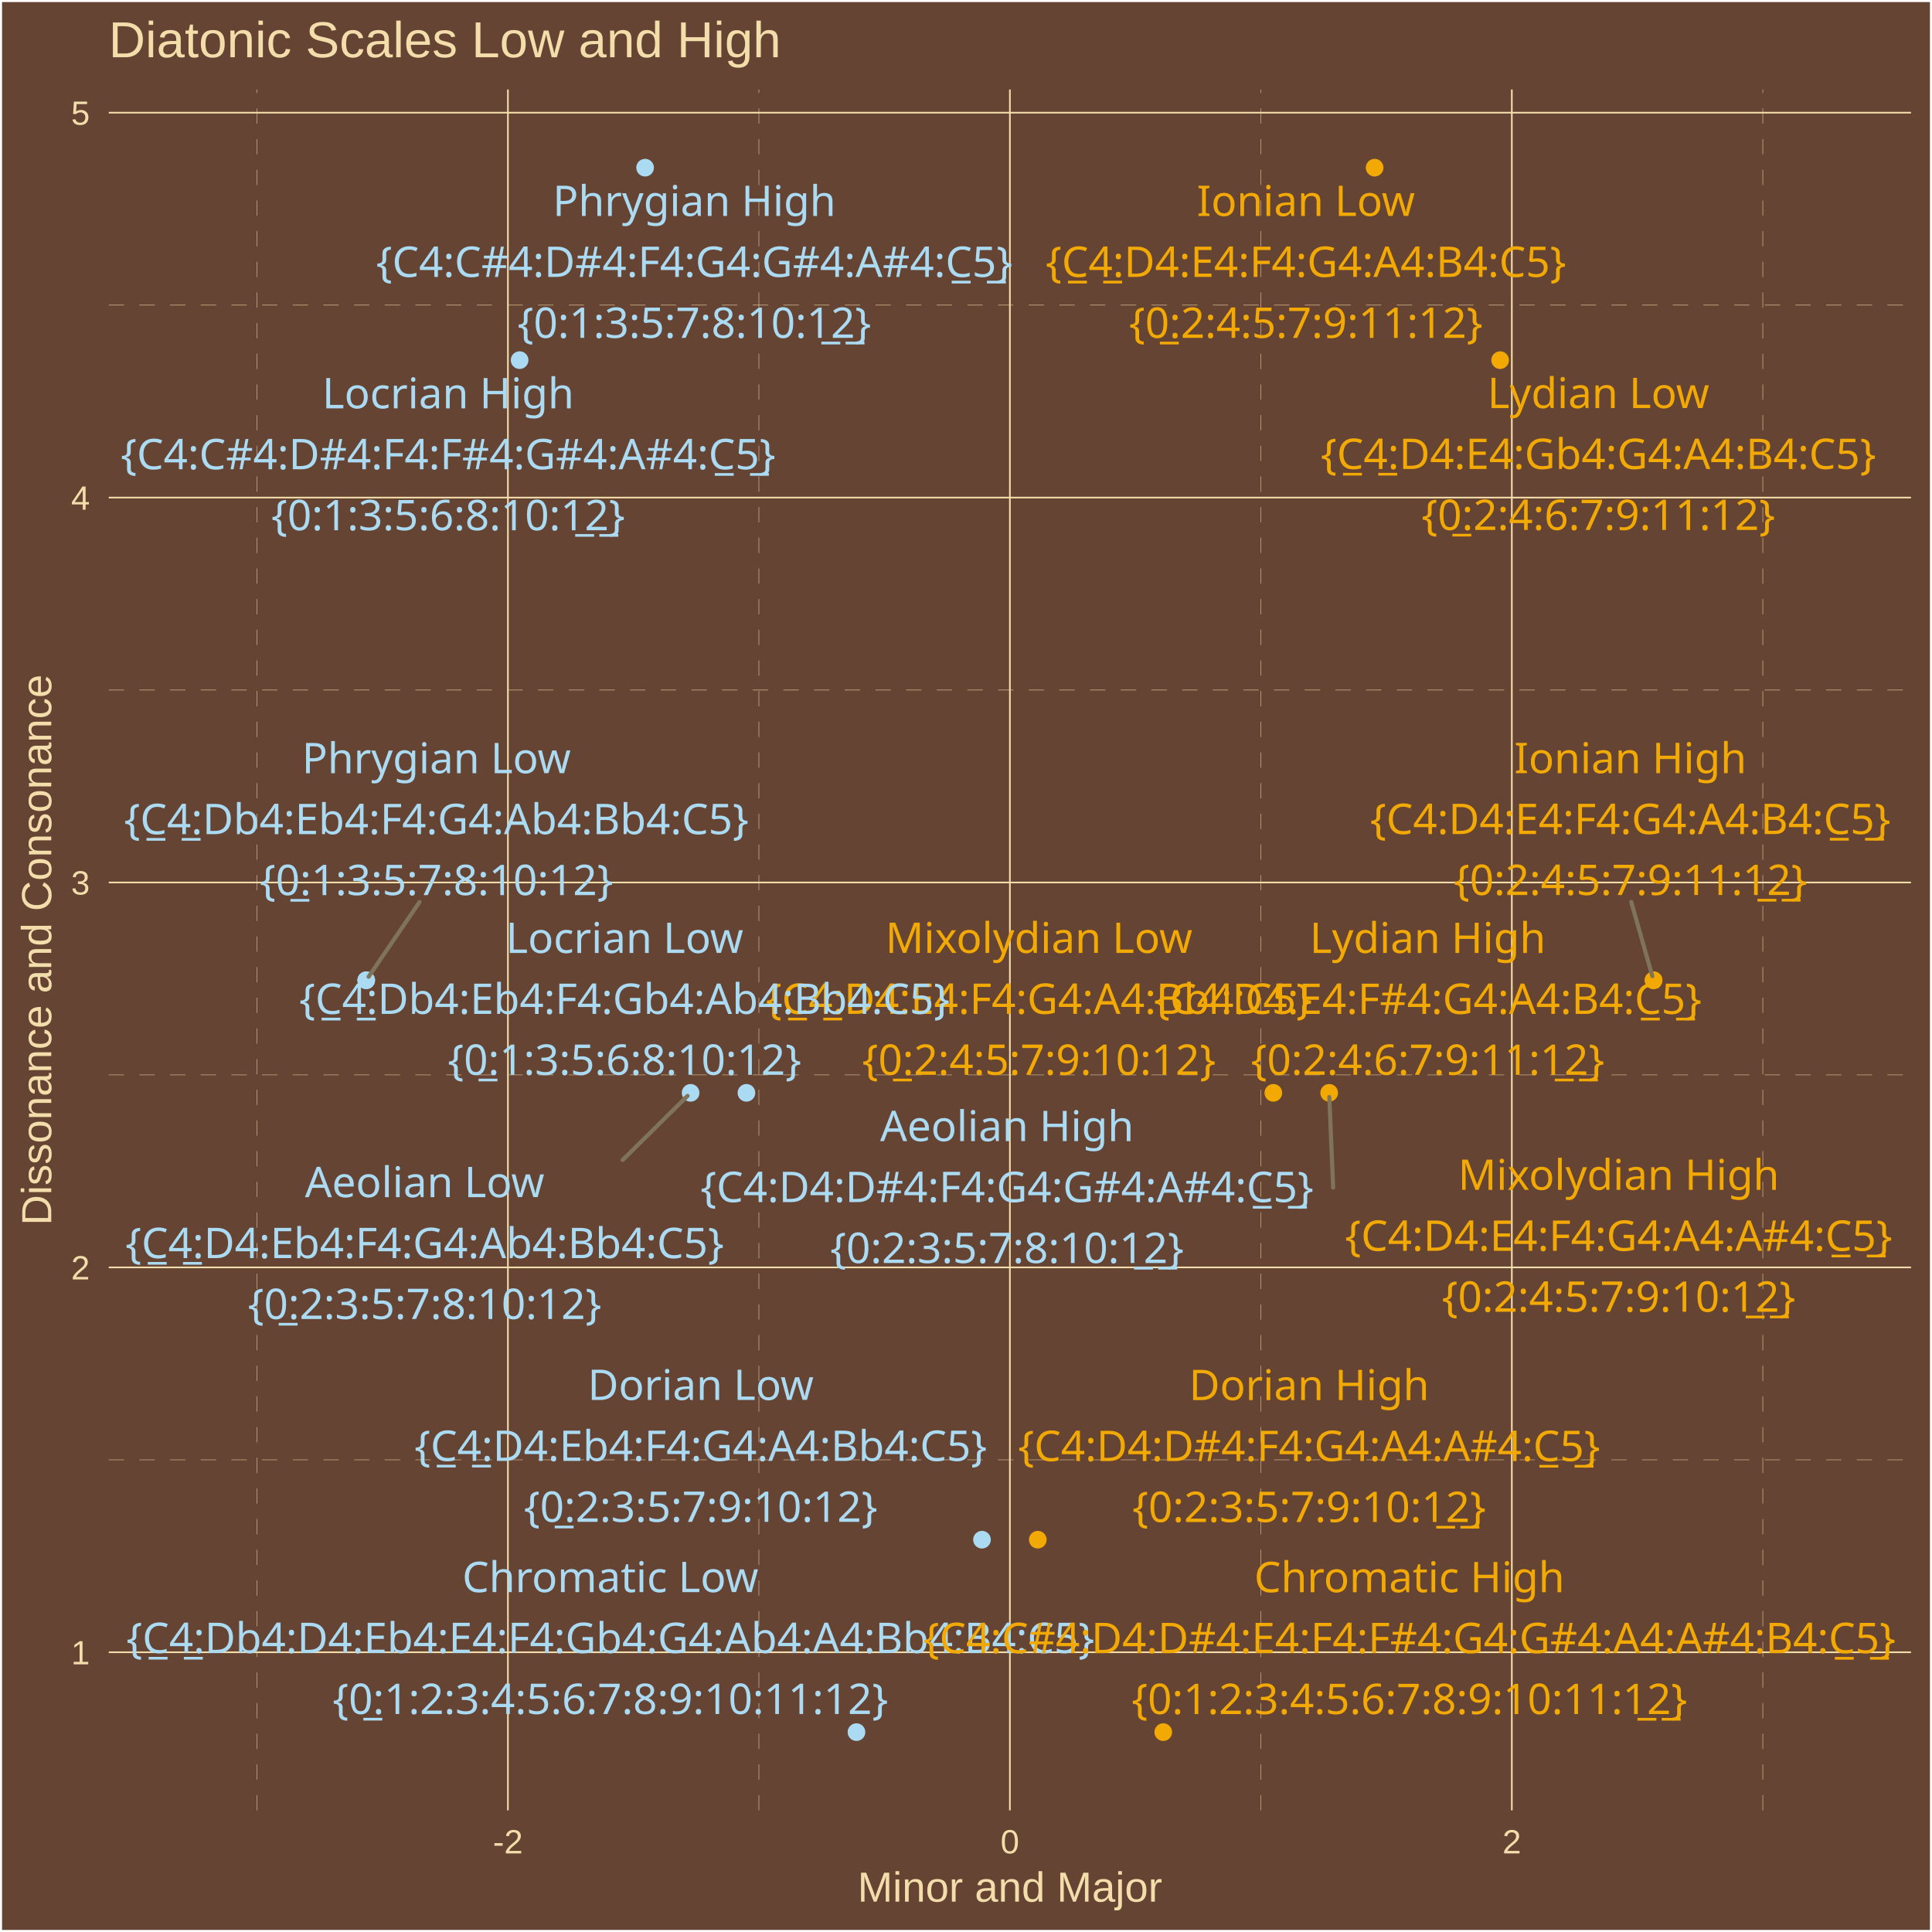
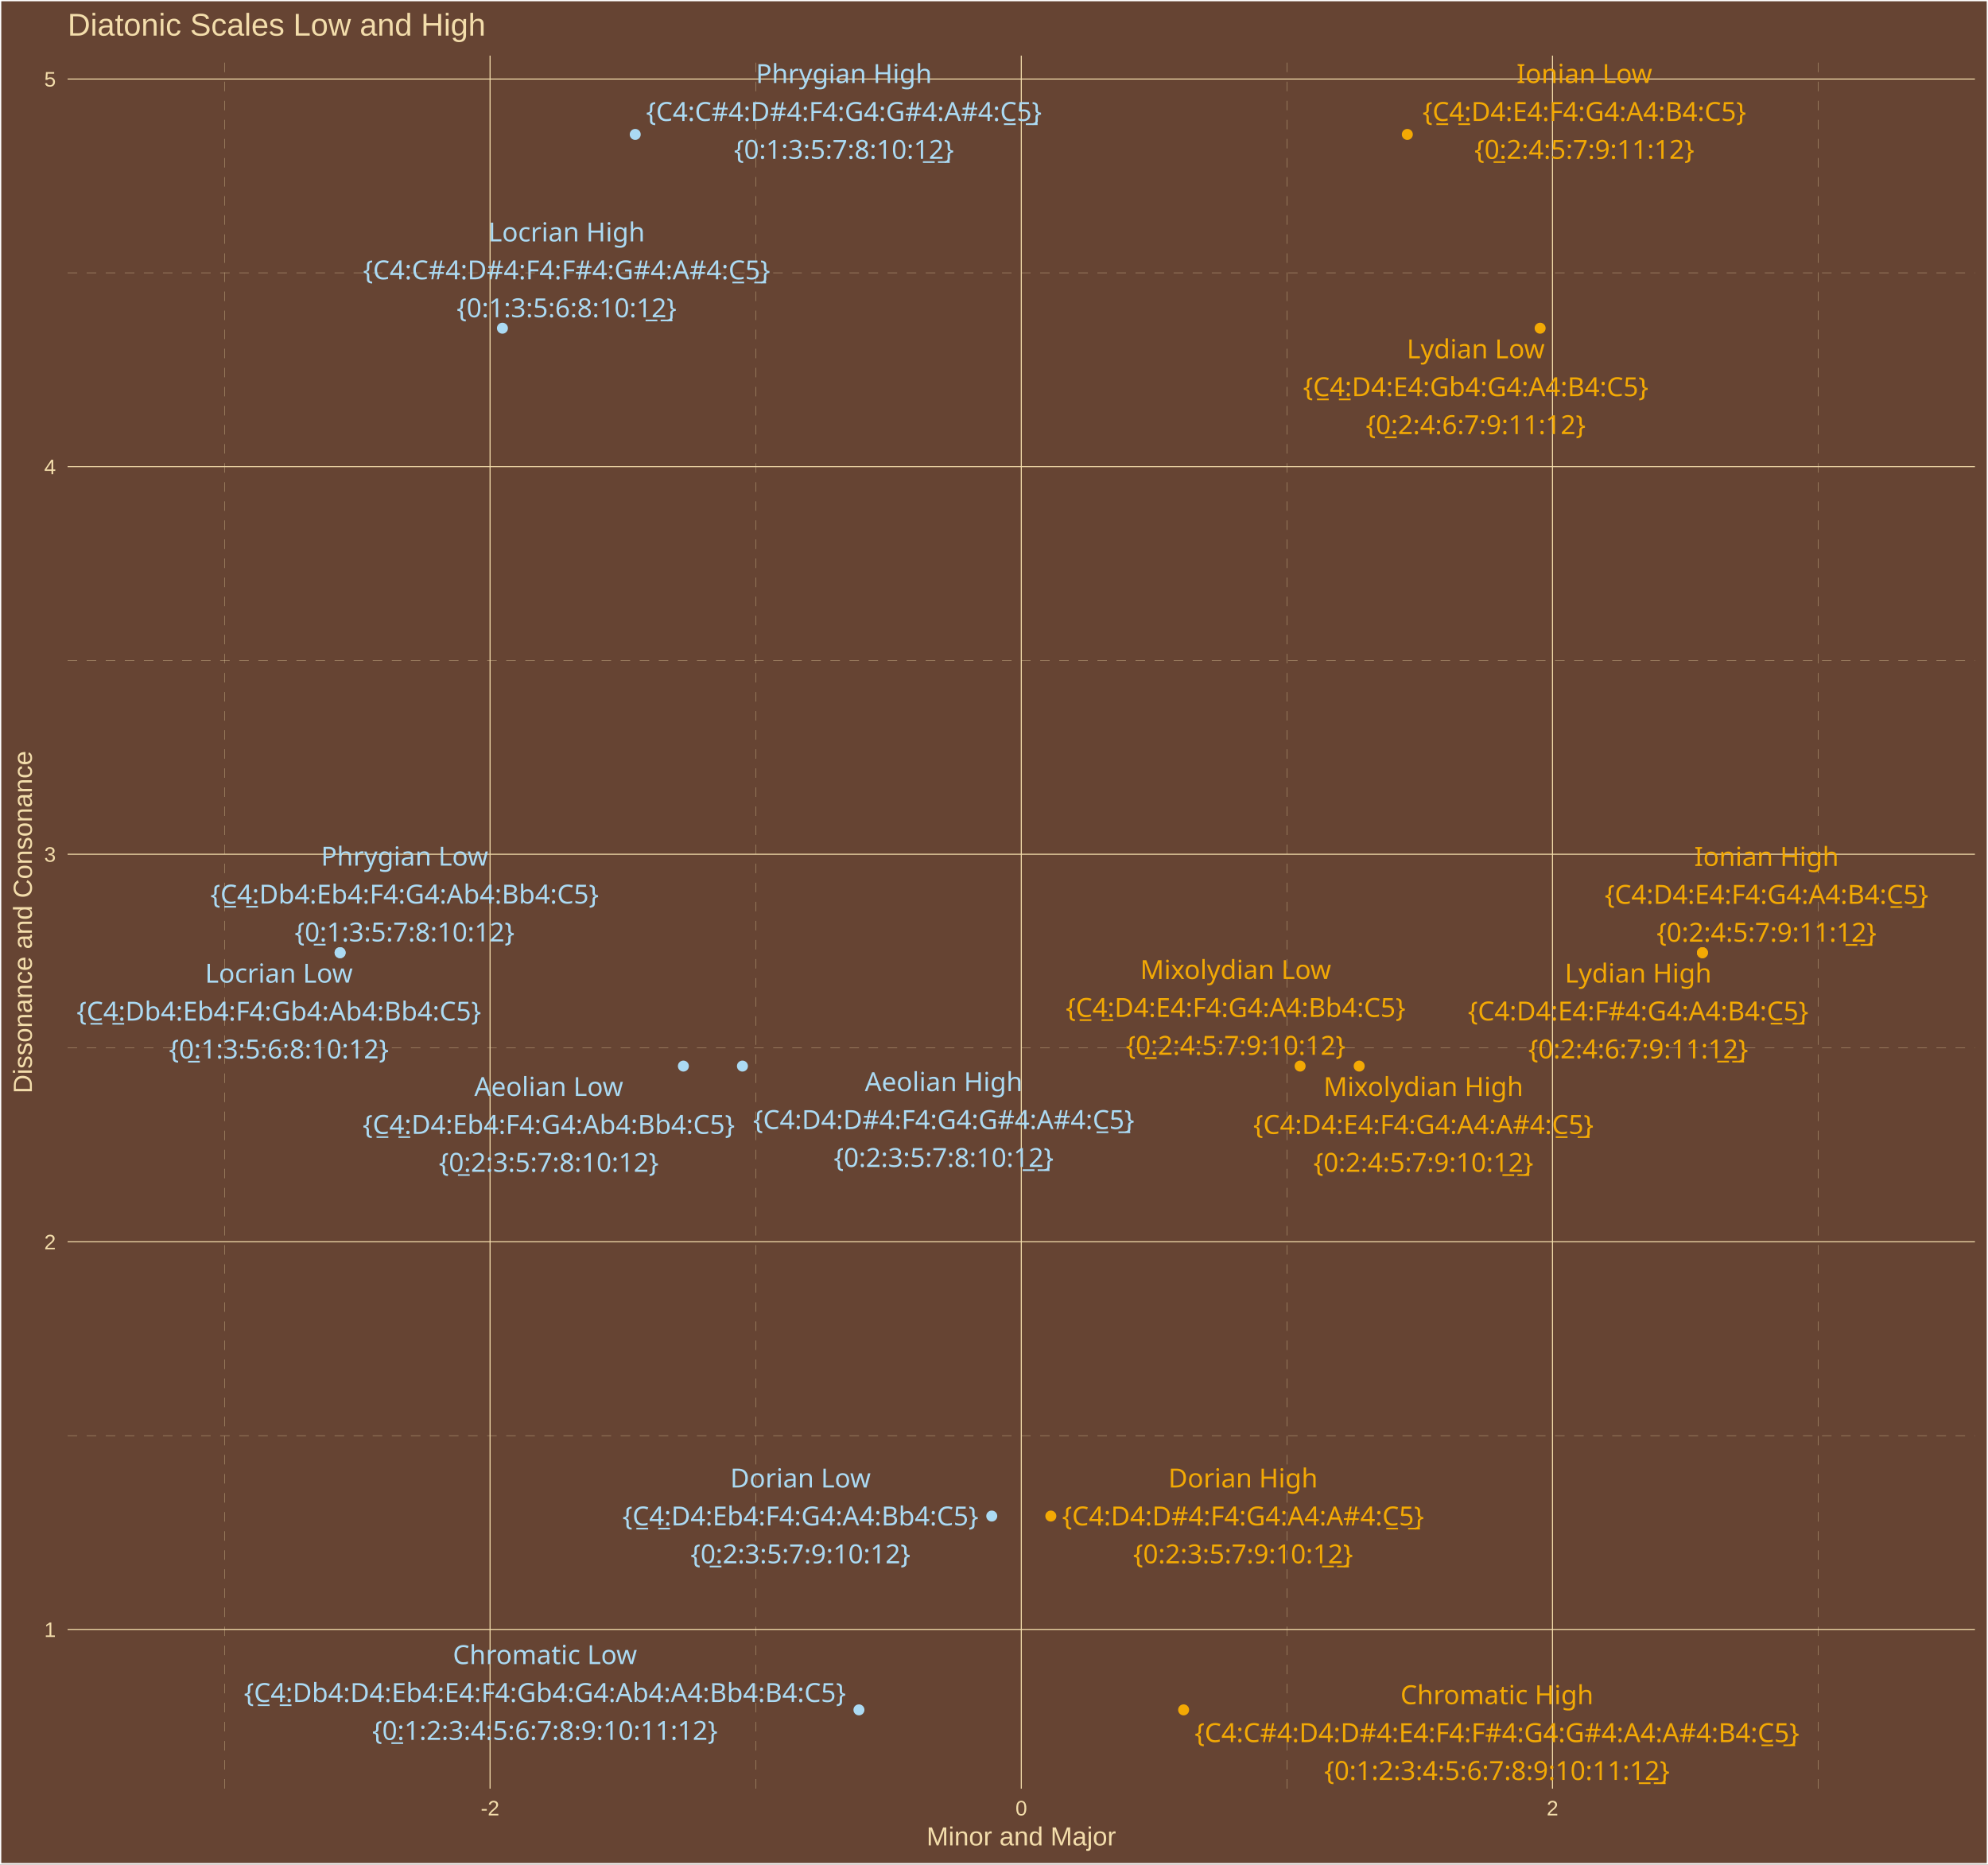
- <svg xmlns="http://www.w3.org/2000/svg" class="svglite" width="504.00pt" height="504.00pt" viewBox="0 0 504.00 504.00">
+ <svg xmlns="http://www.w3.org/2000/svg" class="svglite" width="834.00pt" height="782.00pt" viewBox="0 0 834.00 782.00">
  <defs>
    <style type="text/css">
    .svglite line, .svglite polyline, .svglite polygon, .svglite path, .svglite rect, .svglite circle {
      fill: none;
      stroke: #000000;
      stroke-linecap: round;
      stroke-linejoin: round;
      stroke-miterlimit: 10.00;
    }
    .svglite text {
      white-space: pre;
    }
  </style>
  </defs>
  <rect width="100%" height="100%" style="stroke: none; fill: #664433;" />
  <defs>
-     <clipPath id="cpMC4wMHw1MDQuMDB8MC4wMHw1MDQuMDA=">
-       <rect x="0.00" y="0.00" width="504.00" height="504.00" />
+     <clipPath id="cpMC4wMHw4MzQuMDB8MC4wMHw3ODIuMDA=">
+       <rect x="0.00" y="0.00" width="834.00" height="782.00" />
    </clipPath>
  </defs>
-   <g clip-path="url(#cpMC4wMHw1MDQuMDB8MC4wMHw1MDQuMDA=)">
-     <rect x="0.00" y="-0" width="504.00" height="504.00" style="stroke-width: 1.07; stroke: #FFFFFF; fill: #664433;" />
+   <g clip-path="url(#cpMC4wMHw4MzQuMDB8MC4wMHw3ODIuMDA=)">
+     <rect x="0.00" y="0" width="834.00" height="782.00" style="stroke-width: 1.07; stroke: #FFFFFF; fill: #664433;" />
  </g>
  <defs>
-     <clipPath id="cpMjguMzd8NDk4LjUyfDIzLjM0fDQ3Mi4yNw==">
-       <rect x="28.37" y="23.34" width="470.15" height="448.93" />
+     <clipPath id="cpMjguMzd8ODI4LjUyfDIzLjM0fDc1MC4yNw==">
+       <rect x="28.37" y="23.34" width="800.15" height="726.93" />
    </clipPath>
  </defs>
-   <g clip-path="url(#cpMjguMzd8NDk4LjUyfDIzLjM0fDQ3Mi4yNw==)">
-     <rect x="28.37" y="23.34" width="470.15" height="448.93" style="stroke-width: 1.07; stroke: none; fill: #664433;" />
-     <polyline points="28.37,380.82 498.52,380.82 " style="stroke-width: 0.11; stroke: #F3DDAB; stroke-dasharray: 4.00,4.00; stroke-linecap: butt;" />
-     <polyline points="28.37,280.41 498.52,280.41 " style="stroke-width: 0.11; stroke: #F3DDAB; stroke-dasharray: 4.00,4.00; stroke-linecap: butt;" />
-     <polyline points="28.37,180.01 498.52,180.01 " style="stroke-width: 0.11; stroke: #F3DDAB; stroke-dasharray: 4.00,4.00; stroke-linecap: butt;" />
-     <polyline points="28.37,79.60 498.52,79.60 " style="stroke-width: 0.11; stroke: #F3DDAB; stroke-dasharray: 4.00,4.00; stroke-linecap: butt;" />
-     <polyline points="67.03,472.27 67.03,23.34 " style="stroke-width: 0.11; stroke: #F3DDAB; stroke-dasharray: 4.00,4.00; stroke-linecap: butt;" />
-     <polyline points="197.97,472.27 197.97,23.34 " style="stroke-width: 0.11; stroke: #F3DDAB; stroke-dasharray: 4.00,4.00; stroke-linecap: butt;" />
-     <polyline points="328.92,472.27 328.92,23.34 " style="stroke-width: 0.11; stroke: #F3DDAB; stroke-dasharray: 4.00,4.00; stroke-linecap: butt;" />
-     <polyline points="459.86,472.27 459.86,23.34 " style="stroke-width: 0.11; stroke: #F3DDAB; stroke-dasharray: 4.00,4.00; stroke-linecap: butt;" />
-     <polyline points="28.37,431.02 498.52,431.02 " style="stroke-width: 0.43; stroke: #F3DDAB; stroke-linecap: butt;" />
-     <polyline points="28.37,330.62 498.52,330.62 " style="stroke-width: 0.43; stroke: #F3DDAB; stroke-linecap: butt;" />
-     <polyline points="28.37,230.21 498.52,230.21 " style="stroke-width: 0.43; stroke: #F3DDAB; stroke-linecap: butt;" />
-     <polyline points="28.37,129.80 498.52,129.80 " style="stroke-width: 0.43; stroke: #F3DDAB; stroke-linecap: butt;" />
-     <polyline points="28.37,29.40 498.52,29.40 " style="stroke-width: 0.43; stroke: #F3DDAB; stroke-linecap: butt;" />
-     <polyline points="132.50,472.27 132.50,23.34 " style="stroke-width: 0.43; stroke: #F3DDAB; stroke-linecap: butt;" />
-     <polyline points="263.45,472.27 263.45,23.34 " style="stroke-width: 0.43; stroke: #F3DDAB; stroke-linecap: butt;" />
-     <polyline points="394.39,472.27 394.39,23.34 " style="stroke-width: 0.43; stroke: #F3DDAB; stroke-linecap: butt;" />
-     <circle cx="358.60" cy="43.74" r="1.95" style="stroke-width: 0.71; stroke: #F3A904; fill: #F3A904;" />
-     <circle cx="431.36" cy="255.72" r="1.95" style="stroke-width: 0.71; stroke: #F3A904; fill: #F3A904;" />
-     <circle cx="95.54" cy="255.72" r="1.95" style="stroke-width: 0.71; stroke: #ABDAF3; fill: #ABDAF3;" />
-     <circle cx="168.29" cy="43.74" r="1.95" style="stroke-width: 0.71; stroke: #ABDAF3; fill: #ABDAF3;" />
-     <circle cx="332.18" cy="285.09" r="1.95" style="stroke-width: 0.71; stroke: #F3A904; fill: #F3A904;" />
-     <circle cx="346.74" cy="285.09" r="1.95" style="stroke-width: 0.71; stroke: #F3A904; fill: #F3A904;" />
-     <circle cx="180.16" cy="285.09" r="1.95" style="stroke-width: 0.71; stroke: #ABDAF3; fill: #ABDAF3;" />
-     <circle cx="194.72" cy="285.09" r="1.95" style="stroke-width: 0.71; stroke: #ABDAF3; fill: #ABDAF3;" />
-     <circle cx="256.17" cy="401.66" r="1.95" style="stroke-width: 0.71; stroke: #ABDAF3; fill: #ABDAF3;" />
-     <circle cx="270.73" cy="401.66" r="1.95" style="stroke-width: 0.71; stroke: #F3A904; fill: #F3A904;" />
-     <circle cx="391.34" cy="93.95" r="1.95" style="stroke-width: 0.71; stroke: #F3A904; fill: #F3A904;" />
-     <circle cx="431.36" cy="255.72" r="1.95" style="stroke-width: 0.71; stroke: #F3A904; fill: #F3A904;" />
-     <circle cx="95.54" cy="255.72" r="1.95" style="stroke-width: 0.71; stroke: #ABDAF3; fill: #ABDAF3;" />
-     <circle cx="135.55" cy="93.95" r="1.95" style="stroke-width: 0.71; stroke: #ABDAF3; fill: #ABDAF3;" />
-     <circle cx="223.43" cy="451.86" r="1.95" style="stroke-width: 0.71; stroke: #ABDAF3; fill: #ABDAF3;" />
-     <circle cx="303.46" cy="451.86" r="1.95" style="stroke-width: 0.71; stroke: #F3A904; fill: #F3A904;" />
-     <line x1="425.54" y1="235.28" x2="431.05" y2="254.66" style="stroke-width: 1.07; stroke: #7F745A;" />
-     <line x1="109.44" y1="235.31" x2="96.16" y2="254.80" style="stroke-width: 1.07; stroke: #7F745A;" />
-     <line x1="347.78" y1="309.79" x2="346.78" y2="286.19" style="stroke-width: 1.07; stroke: #7F745A;" />
-     <line x1="162.42" y1="302.61" x2="179.36" y2="285.88" style="stroke-width: 1.07; stroke: #7F745A;" />
-     <text x="340.66" y="56.34" text-anchor="middle" style="font-size: 11.04px;fill: #F3A904; font-family: &quot;Arial Unicode MS&quot;;" textLength="53.35px" lengthAdjust="spacingAndGlyphs">Ionian Low</text>
-     <text x="340.66" y="72.24" text-anchor="middle" style="font-size: 11.04px;fill: #F3A904; font-family: &quot;Arial Unicode MS&quot;;" textLength="139.20px" lengthAdjust="spacingAndGlyphs">{C̲4̲:D4:E4:F4:G4:A4:B4:C5}</text>
-     <text x="340.66" y="88.14" text-anchor="middle" style="font-size: 11.04px;fill: #F3A904; font-family: &quot;Arial Unicode MS&quot;;" textLength="90.19px" lengthAdjust="spacingAndGlyphs">{0̲:2:4:5:7:9:11:12}</text>
-     <text x="425.32" y="201.69" text-anchor="middle" style="font-size: 11.04px;fill: #F3A904; font-family: &quot;Arial Unicode MS&quot;;" textLength="55.80px" lengthAdjust="spacingAndGlyphs">Ionian High</text>
-     <text x="425.32" y="217.58" text-anchor="middle" style="font-size: 11.04px;fill: #F3A904; font-family: &quot;Arial Unicode MS&quot;;" textLength="139.20px" lengthAdjust="spacingAndGlyphs">{C4:D4:E4:F4:G4:A4:B4:C̲5̲}</text>
-     <text x="425.32" y="233.48" text-anchor="middle" style="font-size: 11.04px;fill: #F3A904; font-family: &quot;Arial Unicode MS&quot;;" textLength="90.19px" lengthAdjust="spacingAndGlyphs">{0:2:4:5:7:9:11:1̲2̲}</text>
-     <text x="113.84" y="201.71" text-anchor="middle" style="font-size: 11.04px;fill: #ABDAF3; font-family: &quot;Arial Unicode MS&quot;;" textLength="66.83px" lengthAdjust="spacingAndGlyphs">Phrygian Low</text>
-     <text x="113.84" y="217.61" text-anchor="middle" style="font-size: 11.04px;fill: #ABDAF3; font-family: &quot;Arial Unicode MS&quot;;" textLength="163.74px" lengthAdjust="spacingAndGlyphs">{C̲4̲:Db4:Eb4:F4:G4:Ab4:Bb4:C5}</text>
-     <text x="113.84" y="233.51" text-anchor="middle" style="font-size: 11.04px;fill: #ABDAF3; font-family: &quot;Arial Unicode MS&quot;;" textLength="90.19px" lengthAdjust="spacingAndGlyphs">{0̲:1:3:5:7:8:10:12}</text>
-     <text x="181.12" y="56.34" text-anchor="middle" style="font-size: 11.04px;fill: #ABDAF3; font-family: &quot;Arial Unicode MS&quot;;" textLength="69.28px" lengthAdjust="spacingAndGlyphs">Phrygian High</text>
-     <text x="181.12" y="72.24" text-anchor="middle" style="font-size: 11.04px;fill: #ABDAF3; font-family: &quot;Arial Unicode MS&quot;;" textLength="165.57px" lengthAdjust="spacingAndGlyphs">{C4:C#4:D#4:F4:G4:G#4:A#4:C̲5̲}</text>
-     <text x="181.12" y="88.14" text-anchor="middle" style="font-size: 11.04px;fill: #ABDAF3; font-family: &quot;Arial Unicode MS&quot;;" textLength="90.19px" lengthAdjust="spacingAndGlyphs">{0:1:3:5:7:8:10:1̲2̲}</text>
-     <text x="271.03" y="248.59" text-anchor="middle" style="font-size: 11.04px;fill: #F3A904; font-family: &quot;Arial Unicode MS&quot;;" textLength="75.40px" lengthAdjust="spacingAndGlyphs">Mixolydian Low</text>
-     <text x="271.03" y="264.49" text-anchor="middle" style="font-size: 11.04px;fill: #F3A904; font-family: &quot;Arial Unicode MS&quot;;" textLength="145.34px" lengthAdjust="spacingAndGlyphs">{C̲4̲:D4:E4:F4:G4:A4:Bb4:C5}</text>
-     <text x="271.03" y="280.39" text-anchor="middle" style="font-size: 11.04px;fill: #F3A904; font-family: &quot;Arial Unicode MS&quot;;" textLength="90.19px" lengthAdjust="spacingAndGlyphs">{0̲:2:4:5:7:9:10:12}</text>
-     <text x="422.25" y="310.40" text-anchor="middle" style="font-size: 11.04px;fill: #F3A904; font-family: &quot;Arial Unicode MS&quot;;" textLength="77.85px" lengthAdjust="spacingAndGlyphs">Mixolydian High</text>
-     <text x="422.25" y="326.30" text-anchor="middle" style="font-size: 11.04px;fill: #F3A904; font-family: &quot;Arial Unicode MS&quot;;" textLength="145.34px" lengthAdjust="spacingAndGlyphs">{C4:D4:E4:F4:G4:A4:A#4:C̲5̲}</text>
-     <text x="422.25" y="342.20" text-anchor="middle" style="font-size: 11.04px;fill: #F3A904; font-family: &quot;Arial Unicode MS&quot;;" textLength="90.19px" lengthAdjust="spacingAndGlyphs">{0:2:4:5:7:9:10:1̲2̲}</text>
-     <text x="110.78" y="312.31" text-anchor="middle" style="font-size: 11.04px;fill: #ABDAF3; font-family: &quot;Arial Unicode MS&quot;;" textLength="60.09px" lengthAdjust="spacingAndGlyphs">Aeolian Low</text>
-     <text x="110.78" y="328.21" text-anchor="middle" style="font-size: 11.04px;fill: #ABDAF3; font-family: &quot;Arial Unicode MS&quot;;" textLength="157.61px" lengthAdjust="spacingAndGlyphs">{C̲4̲:D4:Eb4:F4:G4:Ab4:Bb4:C5}</text>
-     <text x="110.78" y="344.10" text-anchor="middle" style="font-size: 11.04px;fill: #ABDAF3; font-family: &quot;Arial Unicode MS&quot;;" textLength="90.19px" lengthAdjust="spacingAndGlyphs">{0̲:2:3:5:7:8:10:12}</text>
-     <text x="262.69" y="297.69" text-anchor="middle" style="font-size: 11.04px;fill: #ABDAF3; font-family: &quot;Arial Unicode MS&quot;;" textLength="62.54px" lengthAdjust="spacingAndGlyphs">Aeolian High</text>
-     <text x="262.69" y="313.59" text-anchor="middle" style="font-size: 11.04px;fill: #ABDAF3; font-family: &quot;Arial Unicode MS&quot;;" textLength="159.44px" lengthAdjust="spacingAndGlyphs">{C4:D4:D#4:F4:G4:G#4:A#4:C̲5̲}</text>
-     <text x="262.69" y="329.48" text-anchor="middle" style="font-size: 11.04px;fill: #ABDAF3; font-family: &quot;Arial Unicode MS&quot;;" textLength="90.19px" lengthAdjust="spacingAndGlyphs">{0:2:3:5:7:8:10:1̲2̲}</text>
-     <text x="182.79" y="365.21" text-anchor="middle" style="font-size: 11.04px;fill: #ABDAF3; font-family: &quot;Arial Unicode MS&quot;;" textLength="55.79px" lengthAdjust="spacingAndGlyphs">Dorian Low</text>
-     <text x="182.79" y="381.11" text-anchor="middle" style="font-size: 11.04px;fill: #ABDAF3; font-family: &quot;Arial Unicode MS&quot;;" textLength="151.47px" lengthAdjust="spacingAndGlyphs">{C̲4̲:D4:Eb4:F4:G4:A4:Bb4:C5}</text>
-     <text x="182.79" y="397.00" text-anchor="middle" style="font-size: 11.04px;fill: #ABDAF3; font-family: &quot;Arial Unicode MS&quot;;" textLength="90.19px" lengthAdjust="spacingAndGlyphs">{0̲:2:3:5:7:9:10:12}</text>
-     <text x="341.51" y="365.25" text-anchor="middle" style="font-size: 11.04px;fill: #F3A904; font-family: &quot;Arial Unicode MS&quot;;" textLength="58.23px" lengthAdjust="spacingAndGlyphs">Dorian High</text>
-     <text x="341.51" y="381.15" text-anchor="middle" style="font-size: 11.04px;fill: #F3A904; font-family: &quot;Arial Unicode MS&quot;;" textLength="152.08px" lengthAdjust="spacingAndGlyphs">{C4:D4:D#4:F4:G4:A4:A#4:C̲5̲}</text>
-     <text x="341.51" y="397.05" text-anchor="middle" style="font-size: 11.04px;fill: #F3A904; font-family: &quot;Arial Unicode MS&quot;;" textLength="90.19px" lengthAdjust="spacingAndGlyphs">{0:2:3:5:7:9:10:1̲2̲}</text>
-     <text x="416.96" y="106.46" text-anchor="middle" style="font-size: 11.04px;fill: #F3A904; font-family: &quot;Arial Unicode MS&quot;;" textLength="55.80px" lengthAdjust="spacingAndGlyphs">Lydian Low</text>
-     <text x="416.96" y="122.35" text-anchor="middle" style="font-size: 11.04px;fill: #F3A904; font-family: &quot;Arial Unicode MS&quot;;" textLength="147.18px" lengthAdjust="spacingAndGlyphs">{C̲4̲:D4:E4:Gb4:G4:A4:B4:C5}</text>
-     <text x="416.96" y="138.25" text-anchor="middle" style="font-size: 11.04px;fill: #F3A904; font-family: &quot;Arial Unicode MS&quot;;" textLength="90.19px" lengthAdjust="spacingAndGlyphs">{0̲:2:4:6:7:9:11:12}</text>
-     <text x="372.45" y="248.60" text-anchor="middle" style="font-size: 11.04px;fill: #F3A904; font-family: &quot;Arial Unicode MS&quot;;" textLength="58.25px" lengthAdjust="spacingAndGlyphs">Lydian High</text>
-     <text x="372.45" y="264.50" text-anchor="middle" style="font-size: 11.04px;fill: #F3A904; font-family: &quot;Arial Unicode MS&quot;;" textLength="145.34px" lengthAdjust="spacingAndGlyphs">{C4:D4:E4:F#4:G4:A4:B4:C̲5̲}</text>
-     <text x="372.45" y="280.39" text-anchor="middle" style="font-size: 11.04px;fill: #F3A904; font-family: &quot;Arial Unicode MS&quot;;" textLength="90.19px" lengthAdjust="spacingAndGlyphs">{0:2:4:6:7:9:11:1̲2̲}</text>
-     <text x="162.92" y="248.60" text-anchor="middle" style="font-size: 11.04px;fill: #ABDAF3; font-family: &quot;Arial Unicode MS&quot;;" textLength="59.47px" lengthAdjust="spacingAndGlyphs">Locrian Low</text>
-     <text x="162.92" y="264.50" text-anchor="middle" style="font-size: 11.04px;fill: #ABDAF3; font-family: &quot;Arial Unicode MS&quot;;" textLength="169.88px" lengthAdjust="spacingAndGlyphs">{C̲4̲:Db4:Eb4:F4:Gb4:Ab4:Bb4:C5}</text>
-     <text x="162.92" y="280.39" text-anchor="middle" style="font-size: 11.04px;fill: #ABDAF3; font-family: &quot;Arial Unicode MS&quot;;" textLength="90.19px" lengthAdjust="spacingAndGlyphs">{0̲:1:3:5:6:8:10:12}</text>
-     <text x="116.90" y="106.52" text-anchor="middle" style="font-size: 11.04px;fill: #ABDAF3; font-family: &quot;Arial Unicode MS&quot;;" textLength="61.92px" lengthAdjust="spacingAndGlyphs">Locrian High</text>
-     <text x="116.90" y="122.42" text-anchor="middle" style="font-size: 11.04px;fill: #ABDAF3; font-family: &quot;Arial Unicode MS&quot;;" textLength="169.86px" lengthAdjust="spacingAndGlyphs">{C4:C#4:D#4:F4:F#4:G#4:A#4:C̲5̲}</text>
-     <text x="116.90" y="138.32" text-anchor="middle" style="font-size: 11.04px;fill: #ABDAF3; font-family: &quot;Arial Unicode MS&quot;;" textLength="90.19px" lengthAdjust="spacingAndGlyphs">{0:1:3:5:6:8:10:1̲2̲}</text>
-     <text x="159.22" y="415.34" text-anchor="middle" style="font-size: 11.04px;fill: #ABDAF3; font-family: &quot;Arial Unicode MS&quot;;" textLength="73.56px" lengthAdjust="spacingAndGlyphs">Chromatic Low</text>
-     <text x="159.22" y="431.23" text-anchor="middle" style="font-size: 11.04px;fill: #ABDAF3; font-family: &quot;Arial Unicode MS&quot;;" textLength="254.51px" lengthAdjust="spacingAndGlyphs">{C̲4̲:Db4:D4:Eb4:E4:F4:Gb4:G4:Ab4:A4:Bb4:B4:C5}</text>
-     <text x="159.22" y="447.13" text-anchor="middle" style="font-size: 11.04px;fill: #ABDAF3; font-family: &quot;Arial Unicode MS&quot;;" textLength="142.33px" lengthAdjust="spacingAndGlyphs">{0̲:1:2:3:4:5:6:7:8:9:10:11:12}</text>
-     <text x="367.67" y="415.36" text-anchor="middle" style="font-size: 11.04px;fill: #F3A904; font-family: &quot;Arial Unicode MS&quot;;" textLength="76.00px" lengthAdjust="spacingAndGlyphs">Chromatic High</text>
-     <text x="367.67" y="431.25" text-anchor="middle" style="font-size: 11.04px;fill: #F3A904; font-family: &quot;Arial Unicode MS&quot;;" textLength="254.49px" lengthAdjust="spacingAndGlyphs">{C4:C#4:D4:D#4:E4:F4:F#4:G4:G#4:A4:A#4:B4:C̲5̲}</text>
-     <text x="367.67" y="447.15" text-anchor="middle" style="font-size: 11.04px;fill: #F3A904; font-family: &quot;Arial Unicode MS&quot;;" textLength="142.33px" lengthAdjust="spacingAndGlyphs">{0:1:2:3:4:5:6:7:8:9:10:11:1̲2̲}</text>
+   <g clip-path="url(#cpMjguMzd8ODI4LjUyfDIzLjM0fDc1MC4yNw==)">
+     <rect x="28.37" y="23.34" width="800.15" height="726.93" style="stroke-width: 1.07; stroke: none; fill: #664433;" />
+     <polyline points="28.37,602.19 828.52,602.19 " style="stroke-width: 0.11; stroke: #F3DDAB; stroke-dasharray: 4.00,4.00; stroke-linecap: butt;" />
+     <polyline points="28.37,439.61 828.52,439.61 " style="stroke-width: 0.11; stroke: #F3DDAB; stroke-dasharray: 4.00,4.00; stroke-linecap: butt;" />
+     <polyline points="28.37,277.02 828.52,277.02 " style="stroke-width: 0.11; stroke: #F3DDAB; stroke-dasharray: 4.00,4.00; stroke-linecap: butt;" />
+     <polyline points="28.37,114.44 828.52,114.44 " style="stroke-width: 0.11; stroke: #F3DDAB; stroke-dasharray: 4.00,4.00; stroke-linecap: butt;" />
+     <polyline points="94.17,750.27 94.17,23.34 " style="stroke-width: 0.11; stroke: #F3DDAB; stroke-dasharray: 4.00,4.00; stroke-linecap: butt;" />
+     <polyline points="317.02,750.27 317.02,23.34 " style="stroke-width: 0.11; stroke: #F3DDAB; stroke-dasharray: 4.00,4.00; stroke-linecap: butt;" />
+     <polyline points="539.87,750.27 539.87,23.34 " style="stroke-width: 0.11; stroke: #F3DDAB; stroke-dasharray: 4.00,4.00; stroke-linecap: butt;" />
+     <polyline points="762.72,750.27 762.72,23.34 " style="stroke-width: 0.11; stroke: #F3DDAB; stroke-dasharray: 4.00,4.00; stroke-linecap: butt;" />
+     <polyline points="28.37,683.48 828.52,683.48 " style="stroke-width: 0.43; stroke: #F3DDAB; stroke-linecap: butt;" />
+     <polyline points="28.37,520.90 828.52,520.90 " style="stroke-width: 0.43; stroke: #F3DDAB; stroke-linecap: butt;" />
+     <polyline points="28.37,358.32 828.52,358.32 " style="stroke-width: 0.43; stroke: #F3DDAB; stroke-linecap: butt;" />
+     <polyline points="28.37,195.73 828.52,195.73 " style="stroke-width: 0.43; stroke: #F3DDAB; stroke-linecap: butt;" />
+     <polyline points="28.37,33.15 828.52,33.15 " style="stroke-width: 0.43; stroke: #F3DDAB; stroke-linecap: butt;" />
+     <polyline points="205.59,750.27 205.59,23.34 " style="stroke-width: 0.43; stroke: #F3DDAB; stroke-linecap: butt;" />
+     <polyline points="428.45,750.27 428.45,23.34 " style="stroke-width: 0.43; stroke: #F3DDAB; stroke-linecap: butt;" />
+     <polyline points="651.30,750.27 651.30,23.34 " style="stroke-width: 0.43; stroke: #F3DDAB; stroke-linecap: butt;" />
+     <circle cx="590.40" cy="56.38" r="1.95" style="stroke-width: 0.71; stroke: #F3A904; fill: #F3A904;" />
+     <circle cx="714.21" cy="399.62" r="1.95" style="stroke-width: 0.71; stroke: #F3A904; fill: #F3A904;" />
+     <circle cx="142.68" cy="399.62" r="1.95" style="stroke-width: 0.71; stroke: #ABDAF3; fill: #ABDAF3;" />
+     <circle cx="266.49" cy="56.38" r="1.95" style="stroke-width: 0.71; stroke: #ABDAF3; fill: #ABDAF3;" />
+     <circle cx="545.42" cy="447.18" r="1.95" style="stroke-width: 0.71; stroke: #F3A904; fill: #F3A904;" />
+     <circle cx="570.20" cy="447.18" r="1.95" style="stroke-width: 0.71; stroke: #F3A904; fill: #F3A904;" />
+     <circle cx="286.69" cy="447.18" r="1.95" style="stroke-width: 0.71; stroke: #ABDAF3; fill: #ABDAF3;" />
+     <circle cx="311.47" cy="447.18" r="1.95" style="stroke-width: 0.71; stroke: #ABDAF3; fill: #ABDAF3;" />
+     <circle cx="416.06" cy="635.93" r="1.95" style="stroke-width: 0.71; stroke: #ABDAF3; fill: #ABDAF3;" />
+     <circle cx="440.84" cy="635.93" r="1.95" style="stroke-width: 0.71; stroke: #F3A904; fill: #F3A904;" />
+     <circle cx="646.11" cy="137.67" r="1.95" style="stroke-width: 0.71; stroke: #F3A904; fill: #F3A904;" />
+     <circle cx="714.21" cy="399.62" r="1.95" style="stroke-width: 0.71; stroke: #F3A904; fill: #F3A904;" />
+     <circle cx="142.68" cy="399.62" r="1.95" style="stroke-width: 0.71; stroke: #ABDAF3; fill: #ABDAF3;" />
+     <circle cx="210.78" cy="137.67" r="1.95" style="stroke-width: 0.71; stroke: #ABDAF3; fill: #ABDAF3;" />
+     <circle cx="360.34" cy="717.22" r="1.95" style="stroke-width: 0.71; stroke: #ABDAF3; fill: #ABDAF3;" />
+     <circle cx="496.55" cy="717.22" r="1.95" style="stroke-width: 0.71; stroke: #F3A904; fill: #F3A904;" />
+     <text x="664.66" y="34.83" text-anchor="middle" style="font-size: 11.04px;fill: #F3A904; font-family: &quot;Arial Unicode MS&quot;;" textLength="53.35px" lengthAdjust="spacingAndGlyphs">Ionian Low</text>
+     <text x="664.66" y="50.73" text-anchor="middle" style="font-size: 11.04px;fill: #F3A904; font-family: &quot;Arial Unicode MS&quot;;" textLength="139.20px" lengthAdjust="spacingAndGlyphs">{C̲4̲:D4:E4:F4:G4:A4:B4:C5}</text>
+     <text x="664.66" y="66.63" text-anchor="middle" style="font-size: 11.04px;fill: #F3A904; font-family: &quot;Arial Unicode MS&quot;;" textLength="90.19px" lengthAdjust="spacingAndGlyphs">{0̲:2:4:5:7:9:11:12}</text>
+     <text x="741.08" y="363.22" text-anchor="middle" style="font-size: 11.04px;fill: #F3A904; font-family: &quot;Arial Unicode MS&quot;;" textLength="55.80px" lengthAdjust="spacingAndGlyphs">Ionian High</text>
+     <text x="741.08" y="379.11" text-anchor="middle" style="font-size: 11.04px;fill: #F3A904; font-family: &quot;Arial Unicode MS&quot;;" textLength="139.20px" lengthAdjust="spacingAndGlyphs">{C4:D4:E4:F4:G4:A4:B4:C̲5̲}</text>
+     <text x="741.08" y="395.01" text-anchor="middle" style="font-size: 11.04px;fill: #F3A904; font-family: &quot;Arial Unicode MS&quot;;" textLength="90.19px" lengthAdjust="spacingAndGlyphs">{0:2:4:5:7:9:11:1̲2̲}</text>
+     <text x="169.73" y="363.10" text-anchor="middle" style="font-size: 11.04px;fill: #ABDAF3; font-family: &quot;Arial Unicode MS&quot;;" textLength="66.83px" lengthAdjust="spacingAndGlyphs">Phrygian Low</text>
+     <text x="169.73" y="379.00" text-anchor="middle" style="font-size: 11.04px;fill: #ABDAF3; font-family: &quot;Arial Unicode MS&quot;;" textLength="163.74px" lengthAdjust="spacingAndGlyphs">{C̲4̲:Db4:Eb4:F4:G4:Ab4:Bb4:C5}</text>
+     <text x="169.73" y="394.90" text-anchor="middle" style="font-size: 11.04px;fill: #ABDAF3; font-family: &quot;Arial Unicode MS&quot;;" textLength="90.19px" lengthAdjust="spacingAndGlyphs">{0̲:1:3:5:7:8:10:12}</text>
+     <text x="354.03" y="34.83" text-anchor="middle" style="font-size: 11.04px;fill: #ABDAF3; font-family: &quot;Arial Unicode MS&quot;;" textLength="69.28px" lengthAdjust="spacingAndGlyphs">Phrygian High</text>
+     <text x="354.03" y="50.73" text-anchor="middle" style="font-size: 11.04px;fill: #ABDAF3; font-family: &quot;Arial Unicode MS&quot;;" textLength="165.57px" lengthAdjust="spacingAndGlyphs">{C4:C#4:D#4:F4:G4:G#4:A#4:C̲5̲}</text>
+     <text x="354.03" y="66.63" text-anchor="middle" style="font-size: 11.04px;fill: #ABDAF3; font-family: &quot;Arial Unicode MS&quot;;" textLength="90.19px" lengthAdjust="spacingAndGlyphs">{0:1:3:5:7:8:10:1̲2̲}</text>
+     <text x="518.37" y="410.65" text-anchor="middle" style="font-size: 11.04px;fill: #F3A904; font-family: &quot;Arial Unicode MS&quot;;" textLength="75.40px" lengthAdjust="spacingAndGlyphs">Mixolydian Low</text>
+     <text x="518.37" y="426.55" text-anchor="middle" style="font-size: 11.04px;fill: #F3A904; font-family: &quot;Arial Unicode MS&quot;;" textLength="145.34px" lengthAdjust="spacingAndGlyphs">{C̲4̲:D4:E4:F4:G4:A4:Bb4:C5}</text>
+     <text x="518.37" y="442.45" text-anchor="middle" style="font-size: 11.04px;fill: #F3A904; font-family: &quot;Arial Unicode MS&quot;;" textLength="90.19px" lengthAdjust="spacingAndGlyphs">{0̲:2:4:5:7:9:10:12}</text>
+     <text x="597.14" y="459.73" text-anchor="middle" style="font-size: 11.04px;fill: #F3A904; font-family: &quot;Arial Unicode MS&quot;;" textLength="77.85px" lengthAdjust="spacingAndGlyphs">Mixolydian High</text>
+     <text x="597.14" y="475.63" text-anchor="middle" style="font-size: 11.04px;fill: #F3A904; font-family: &quot;Arial Unicode MS&quot;;" textLength="145.34px" lengthAdjust="spacingAndGlyphs">{C4:D4:E4:F4:G4:A4:A#4:C̲5̲}</text>
+     <text x="597.14" y="491.53" text-anchor="middle" style="font-size: 11.04px;fill: #F3A904; font-family: &quot;Arial Unicode MS&quot;;" textLength="90.19px" lengthAdjust="spacingAndGlyphs">{0:2:4:5:7:9:10:1̲2̲}</text>
+     <text x="230.21" y="459.73" text-anchor="middle" style="font-size: 11.04px;fill: #ABDAF3; font-family: &quot;Arial Unicode MS&quot;;" textLength="60.09px" lengthAdjust="spacingAndGlyphs">Aeolian Low</text>
+     <text x="230.21" y="475.62" text-anchor="middle" style="font-size: 11.04px;fill: #ABDAF3; font-family: &quot;Arial Unicode MS&quot;;" textLength="157.61px" lengthAdjust="spacingAndGlyphs">{C̲4̲:D4:Eb4:F4:G4:Ab4:Bb4:C5}</text>
+     <text x="230.21" y="491.52" text-anchor="middle" style="font-size: 11.04px;fill: #ABDAF3; font-family: &quot;Arial Unicode MS&quot;;" textLength="90.19px" lengthAdjust="spacingAndGlyphs">{0̲:2:3:5:7:8:10:12}</text>
+     <text x="395.89" y="457.69" text-anchor="middle" style="font-size: 11.04px;fill: #ABDAF3; font-family: &quot;Arial Unicode MS&quot;;" textLength="62.54px" lengthAdjust="spacingAndGlyphs">Aeolian High</text>
+     <text x="395.89" y="473.58" text-anchor="middle" style="font-size: 11.04px;fill: #ABDAF3; font-family: &quot;Arial Unicode MS&quot;;" textLength="159.44px" lengthAdjust="spacingAndGlyphs">{C4:D4:D#4:F4:G4:G#4:A#4:C̲5̲}</text>
+     <text x="395.89" y="489.48" text-anchor="middle" style="font-size: 11.04px;fill: #ABDAF3; font-family: &quot;Arial Unicode MS&quot;;" textLength="90.19px" lengthAdjust="spacingAndGlyphs">{0:2:3:5:7:8:10:1̲2̲}</text>
+     <text x="335.81" y="623.95" text-anchor="middle" style="font-size: 11.04px;fill: #ABDAF3; font-family: &quot;Arial Unicode MS&quot;;" textLength="55.79px" lengthAdjust="spacingAndGlyphs">Dorian Low</text>
+     <text x="335.81" y="639.85" text-anchor="middle" style="font-size: 11.04px;fill: #ABDAF3; font-family: &quot;Arial Unicode MS&quot;;" textLength="151.47px" lengthAdjust="spacingAndGlyphs">{C̲4̲:D4:Eb4:F4:G4:A4:Bb4:C5}</text>
+     <text x="335.81" y="655.74" text-anchor="middle" style="font-size: 11.04px;fill: #ABDAF3; font-family: &quot;Arial Unicode MS&quot;;" textLength="90.19px" lengthAdjust="spacingAndGlyphs">{0̲:2:3:5:7:9:10:12}</text>
+     <text x="521.48" y="623.94" text-anchor="middle" style="font-size: 11.04px;fill: #F3A904; font-family: &quot;Arial Unicode MS&quot;;" textLength="58.23px" lengthAdjust="spacingAndGlyphs">Dorian High</text>
+     <text x="521.48" y="639.84" text-anchor="middle" style="font-size: 11.04px;fill: #F3A904; font-family: &quot;Arial Unicode MS&quot;;" textLength="152.08px" lengthAdjust="spacingAndGlyphs">{C4:D4:D#4:F4:G4:A4:A#4:C̲5̲}</text>
+     <text x="521.48" y="655.74" text-anchor="middle" style="font-size: 11.04px;fill: #F3A904; font-family: &quot;Arial Unicode MS&quot;;" textLength="90.19px" lengthAdjust="spacingAndGlyphs">{0:2:3:5:7:9:10:1̲2̲}</text>
+     <text x="619.09" y="150.29" text-anchor="middle" style="font-size: 11.04px;fill: #F3A904; font-family: &quot;Arial Unicode MS&quot;;" textLength="55.80px" lengthAdjust="spacingAndGlyphs">Lydian Low</text>
+     <text x="619.09" y="166.19" text-anchor="middle" style="font-size: 11.04px;fill: #F3A904; font-family: &quot;Arial Unicode MS&quot;;" textLength="147.18px" lengthAdjust="spacingAndGlyphs">{C̲4̲:D4:E4:Gb4:G4:A4:B4:C5}</text>
+     <text x="619.09" y="182.09" text-anchor="middle" style="font-size: 11.04px;fill: #F3A904; font-family: &quot;Arial Unicode MS&quot;;" textLength="90.19px" lengthAdjust="spacingAndGlyphs">{0̲:2:4:6:7:9:11:12}</text>
+     <text x="687.24" y="412.14" text-anchor="middle" style="font-size: 11.04px;fill: #F3A904; font-family: &quot;Arial Unicode MS&quot;;" textLength="58.25px" lengthAdjust="spacingAndGlyphs">Lydian High</text>
+     <text x="687.24" y="428.04" text-anchor="middle" style="font-size: 11.04px;fill: #F3A904; font-family: &quot;Arial Unicode MS&quot;;" textLength="145.34px" lengthAdjust="spacingAndGlyphs">{C4:D4:E4:F#4:G4:A4:B4:C̲5̲}</text>
+     <text x="687.24" y="443.94" text-anchor="middle" style="font-size: 11.04px;fill: #F3A904; font-family: &quot;Arial Unicode MS&quot;;" textLength="90.19px" lengthAdjust="spacingAndGlyphs">{0:2:4:6:7:9:11:1̲2̲}</text>
+     <text x="116.99" y="412.19" text-anchor="middle" style="font-size: 11.04px;fill: #ABDAF3; font-family: &quot;Arial Unicode MS&quot;;" textLength="59.47px" lengthAdjust="spacingAndGlyphs">Locrian Low</text>
+     <text x="116.99" y="428.09" text-anchor="middle" style="font-size: 11.04px;fill: #ABDAF3; font-family: &quot;Arial Unicode MS&quot;;" textLength="169.88px" lengthAdjust="spacingAndGlyphs">{C̲4̲:Db4:Eb4:F4:Gb4:Ab4:Bb4:C5}</text>
+     <text x="116.99" y="443.98" text-anchor="middle" style="font-size: 11.04px;fill: #ABDAF3; font-family: &quot;Arial Unicode MS&quot;;" textLength="90.19px" lengthAdjust="spacingAndGlyphs">{0̲:1:3:5:6:8:10:12}</text>
+     <text x="237.69" y="101.27" text-anchor="middle" style="font-size: 11.04px;fill: #ABDAF3; font-family: &quot;Arial Unicode MS&quot;;" textLength="61.92px" lengthAdjust="spacingAndGlyphs">Locrian High</text>
+     <text x="237.69" y="117.17" text-anchor="middle" style="font-size: 11.04px;fill: #ABDAF3; font-family: &quot;Arial Unicode MS&quot;;" textLength="169.86px" lengthAdjust="spacingAndGlyphs">{C4:C#4:D#4:F4:F#4:G#4:A#4:C̲5̲}</text>
+     <text x="237.69" y="133.07" text-anchor="middle" style="font-size: 11.04px;fill: #ABDAF3; font-family: &quot;Arial Unicode MS&quot;;" textLength="90.19px" lengthAdjust="spacingAndGlyphs">{0:1:3:5:6:8:10:1̲2̲}</text>
+     <text x="228.61" y="698.02" text-anchor="middle" style="font-size: 11.04px;fill: #ABDAF3; font-family: &quot;Arial Unicode MS&quot;;" textLength="73.56px" lengthAdjust="spacingAndGlyphs">Chromatic Low</text>
+     <text x="228.61" y="713.92" text-anchor="middle" style="font-size: 11.04px;fill: #ABDAF3; font-family: &quot;Arial Unicode MS&quot;;" textLength="254.51px" lengthAdjust="spacingAndGlyphs">{C̲4̲:Db4:D4:Eb4:E4:F4:Gb4:G4:Ab4:A4:Bb4:B4:C5}</text>
+     <text x="228.61" y="729.81" text-anchor="middle" style="font-size: 11.04px;fill: #ABDAF3; font-family: &quot;Arial Unicode MS&quot;;" textLength="142.33px" lengthAdjust="spacingAndGlyphs">{0̲:1:2:3:4:5:6:7:8:9:10:11:12}</text>
+     <text x="628.00" y="714.84" text-anchor="middle" style="font-size: 11.04px;fill: #F3A904; font-family: &quot;Arial Unicode MS&quot;;" textLength="76.00px" lengthAdjust="spacingAndGlyphs">Chromatic High</text>
+     <text x="628.00" y="730.73" text-anchor="middle" style="font-size: 11.04px;fill: #F3A904; font-family: &quot;Arial Unicode MS&quot;;" textLength="254.49px" lengthAdjust="spacingAndGlyphs">{C4:C#4:D4:D#4:E4:F4:F#4:G4:G#4:A4:A#4:B4:C̲5̲}</text>
+     <text x="628.00" y="746.63" text-anchor="middle" style="font-size: 11.04px;fill: #F3A904; font-family: &quot;Arial Unicode MS&quot;;" textLength="142.33px" lengthAdjust="spacingAndGlyphs">{0:1:2:3:4:5:6:7:8:9:10:11:1̲2̲}</text>
  </g>
-   <g clip-path="url(#cpMC4wMHw1MDQuMDB8MC4wMHw1MDQuMDA=)">
-     <text x="23.44" y="434.18" text-anchor="end" style="font-size: 8.80px;fill: #F3DDAB; font-family: &quot;Arial&quot;;" textLength="4.90px" lengthAdjust="spacingAndGlyphs">1</text>
-     <text x="23.44" y="333.77" text-anchor="end" style="font-size: 8.80px;fill: #F3DDAB; font-family: &quot;Arial&quot;;" textLength="4.90px" lengthAdjust="spacingAndGlyphs">2</text>
-     <text x="23.44" y="233.36" text-anchor="end" style="font-size: 8.80px;fill: #F3DDAB; font-family: &quot;Arial&quot;;" textLength="4.90px" lengthAdjust="spacingAndGlyphs">3</text>
-     <text x="23.44" y="132.96" text-anchor="end" style="font-size: 8.80px;fill: #F3DDAB; font-family: &quot;Arial&quot;;" textLength="4.90px" lengthAdjust="spacingAndGlyphs">4</text>
-     <text x="23.44" y="32.55" text-anchor="end" style="font-size: 8.80px;fill: #F3DDAB; font-family: &quot;Arial&quot;;" textLength="4.90px" lengthAdjust="spacingAndGlyphs">5</text>
-     <text x="132.50" y="483.50" text-anchor="middle" style="font-size: 8.80px;fill: #F3DDAB; font-family: &quot;Arial&quot;;" textLength="7.83px" lengthAdjust="spacingAndGlyphs">-2</text>
-     <text x="263.45" y="483.50" text-anchor="middle" style="font-size: 8.80px;fill: #F3DDAB; font-family: &quot;Arial&quot;;" textLength="4.90px" lengthAdjust="spacingAndGlyphs">0</text>
-     <text x="394.39" y="483.50" text-anchor="middle" style="font-size: 8.80px;fill: #F3DDAB; font-family: &quot;Arial&quot;;" textLength="4.90px" lengthAdjust="spacingAndGlyphs">2</text>
-     <text x="263.45" y="496.09" text-anchor="middle" style="font-size: 11.00px;fill: #F3DDAB; font-family: &quot;Arial&quot;;" textLength="79.49px" lengthAdjust="spacingAndGlyphs">Minor and Major</text>
-     <text transform="translate(13.37,247.80) rotate(-90)" text-anchor="middle" style="font-size: 11.00px;fill: #F3DDAB; font-family: &quot;Arial&quot;;" textLength="143.73px" lengthAdjust="spacingAndGlyphs">Dissonance and Consonance</text>
+   <g clip-path="url(#cpMC4wMHw4MzQuMDB8MC4wMHw3ODIuMDA=)">
+     <text x="23.44" y="686.64" text-anchor="end" style="font-size: 8.80px;fill: #F3DDAB; font-family: &quot;Arial&quot;;" textLength="4.90px" lengthAdjust="spacingAndGlyphs">1</text>
+     <text x="23.44" y="524.05" text-anchor="end" style="font-size: 8.80px;fill: #F3DDAB; font-family: &quot;Arial&quot;;" textLength="4.90px" lengthAdjust="spacingAndGlyphs">2</text>
+     <text x="23.44" y="361.47" text-anchor="end" style="font-size: 8.80px;fill: #F3DDAB; font-family: &quot;Arial&quot;;" textLength="4.90px" lengthAdjust="spacingAndGlyphs">3</text>
+     <text x="23.44" y="198.89" text-anchor="end" style="font-size: 8.80px;fill: #F3DDAB; font-family: &quot;Arial&quot;;" textLength="4.90px" lengthAdjust="spacingAndGlyphs">4</text>
+     <text x="23.44" y="36.30" text-anchor="end" style="font-size: 8.80px;fill: #F3DDAB; font-family: &quot;Arial&quot;;" textLength="4.90px" lengthAdjust="spacingAndGlyphs">5</text>
+     <text x="205.59" y="761.50" text-anchor="middle" style="font-size: 8.80px;fill: #F3DDAB; font-family: &quot;Arial&quot;;" textLength="7.83px" lengthAdjust="spacingAndGlyphs">-2</text>
+     <text x="428.45" y="761.50" text-anchor="middle" style="font-size: 8.80px;fill: #F3DDAB; font-family: &quot;Arial&quot;;" textLength="4.90px" lengthAdjust="spacingAndGlyphs">0</text>
+     <text x="651.30" y="761.50" text-anchor="middle" style="font-size: 8.80px;fill: #F3DDAB; font-family: &quot;Arial&quot;;" textLength="4.90px" lengthAdjust="spacingAndGlyphs">2</text>
+     <text x="428.45" y="774.09" text-anchor="middle" style="font-size: 11.00px;fill: #F3DDAB; font-family: &quot;Arial&quot;;" textLength="79.49px" lengthAdjust="spacingAndGlyphs">Minor and Major</text>
+     <text transform="translate(13.37,386.80) rotate(-90)" text-anchor="middle" style="font-size: 11.00px;fill: #F3DDAB; font-family: &quot;Arial&quot;;" textLength="143.73px" lengthAdjust="spacingAndGlyphs">Dissonance and Consonance</text>
    <text x="28.37" y="14.94" style="font-size: 13.20px;fill: #F3DDAB; font-family: &quot;Arial&quot;;" textLength="175.25px" lengthAdjust="spacingAndGlyphs">Diatonic Scales Low and High</text>
  </g>
</svg>
